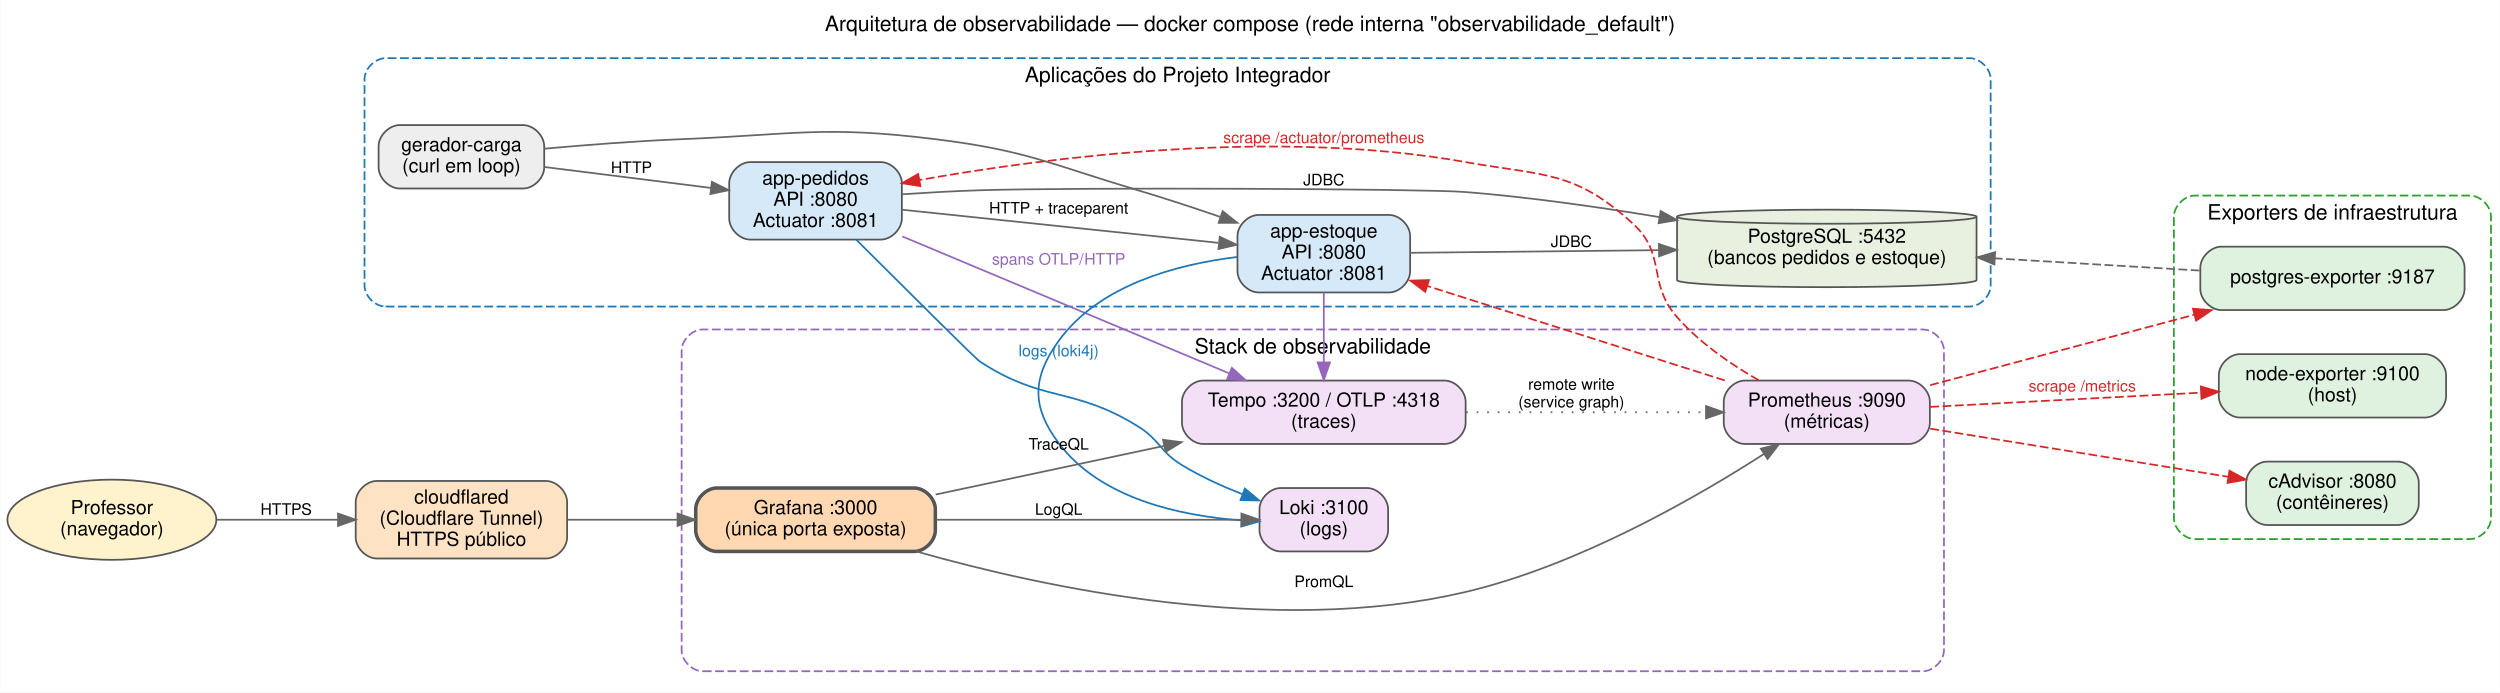
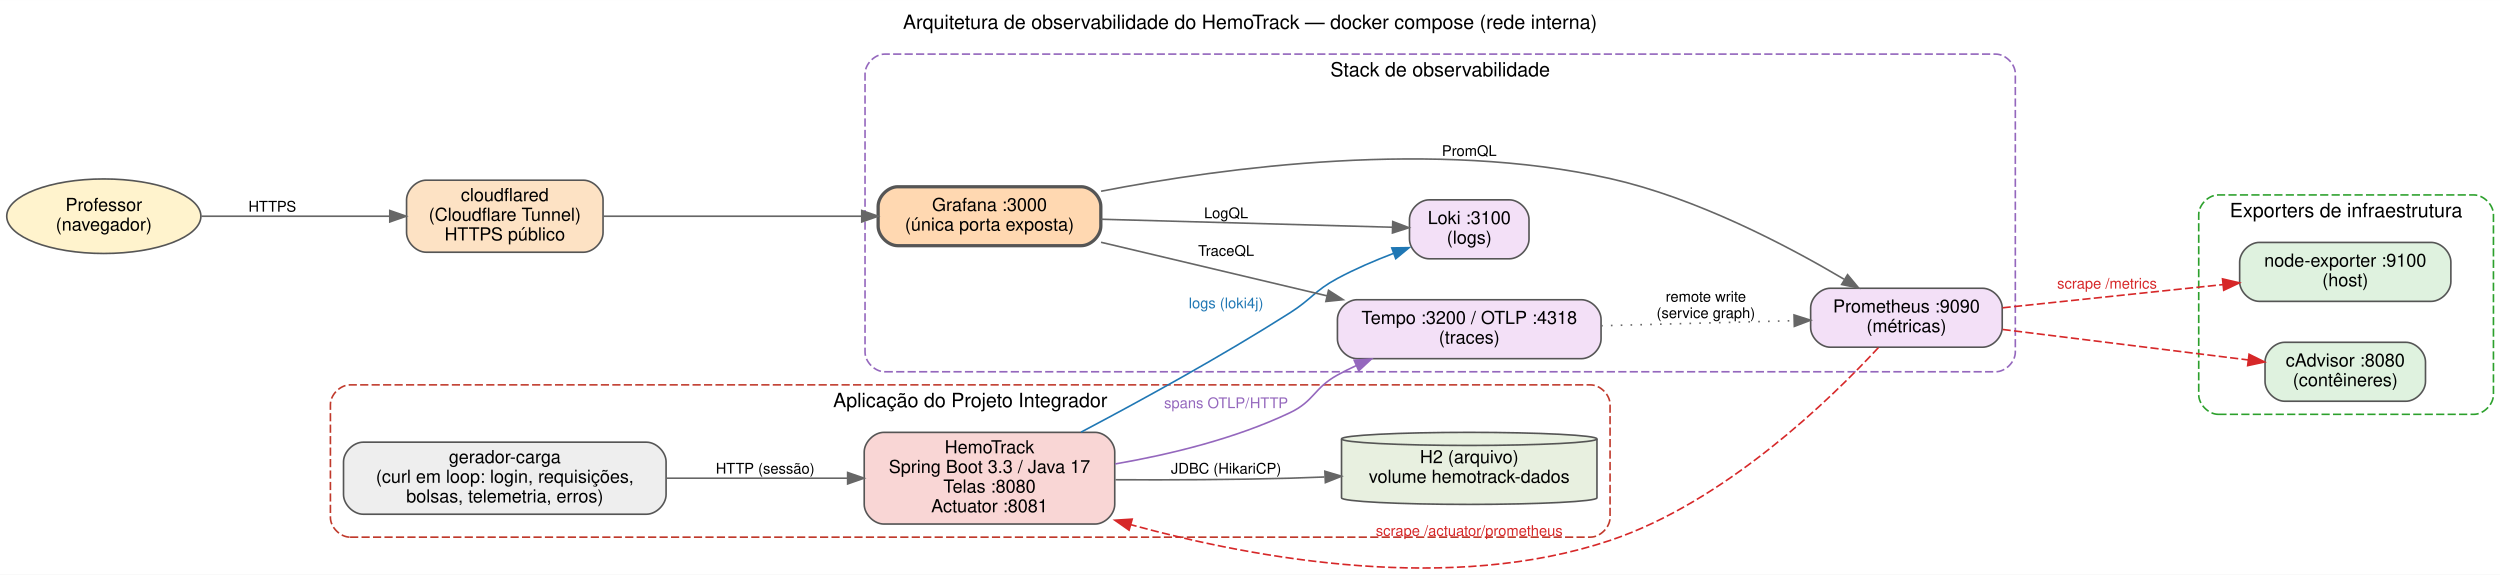
- <svg xmlns="http://www.w3.org/2000/svg" width="1419pt" height="393pt" viewBox="0.00 0.00 1418.79 393.00">
-   <g id="graph0" class="graph" transform="scale(1 1) rotate(0) translate(4 389)">
-     <polygon fill="white" stroke="transparent" points="-4,4 -4,-389 1414.79,-389 1414.79,4 -4,4" />
-     <text text-anchor="middle" x="705.4" y="-371.4" font-family="Helvetica,sans-Serif" font-size="12.00">Arquitetura de observabilidade — docker compose (rede interna "observabilidade_default")</text>
+ <svg xmlns="http://www.w3.org/2000/svg" width="1527pt" height="351pt" viewBox="0.00 0.00 1526.79 350.86">
+   <g id="graph0" class="graph" transform="scale(1 1) rotate(0) translate(4 346.86)">
+     <polygon fill="white" stroke="transparent" points="-4,4 -4,-346.86 1522.79,-346.86 1522.79,4 -4,4" />
+     <text text-anchor="middle" x="759.4" y="-329.26" font-family="Helvetica,sans-Serif" font-size="12.00">Arquitetura de observabilidade do HemoTrack — docker compose (rede interna)</text>
    <g id="clust1" class="cluster">
-       <path fill="white" stroke="#1f77b4" stroke-dasharray="5,2" d="M214.79,-215C214.79,-215 1113.79,-215 1113.79,-215 1119.79,-215 1125.79,-221 1125.79,-227 1125.79,-227 1125.79,-344 1125.79,-344 1125.79,-350 1119.79,-356 1113.79,-356 1113.79,-356 214.79,-356 214.79,-356 208.79,-356 202.79,-350 202.79,-344 202.79,-344 202.79,-227 202.79,-227 202.79,-221 208.79,-215 214.79,-215" />
-       <text text-anchor="middle" x="664.29" y="-342.4" font-family="Helvetica,sans-Serif" font-size="12.00">Aplicações do Projeto Integrador</text>
+       <path fill="white" stroke="#c0392b" stroke-dasharray="5,2" d="M209.79,-18.86C209.79,-18.86 967.29,-18.86 967.29,-18.86 973.29,-18.86 979.29,-24.86 979.29,-30.86 979.29,-30.86 979.29,-99.86 979.29,-99.86 979.29,-105.86 973.29,-111.86 967.29,-111.86 967.29,-111.86 209.79,-111.86 209.79,-111.86 203.79,-111.86 197.79,-105.86 197.79,-99.86 197.79,-99.86 197.79,-30.86 197.79,-30.86 197.79,-24.86 203.79,-18.86 209.79,-18.86" />
+       <text text-anchor="middle" x="588.54" y="-98.26" font-family="Helvetica,sans-Serif" font-size="12.00">Aplicação do Projeto Integrador</text>
    </g>
    <g id="clust2" class="cluster">
-       <path fill="white" stroke="#2ca02c" stroke-dasharray="5,2" d="M1241.79,-83C1241.79,-83 1397.79,-83 1397.79,-83 1403.79,-83 1409.79,-89 1409.79,-95 1409.79,-95 1409.79,-266 1409.79,-266 1409.79,-272 1403.79,-278 1397.79,-278 1397.79,-278 1241.79,-278 1241.79,-278 1235.79,-278 1229.79,-272 1229.79,-266 1229.79,-266 1229.79,-95 1229.79,-95 1229.79,-89 1235.79,-83 1241.79,-83" />
-       <text text-anchor="middle" x="1319.79" y="-264.4" font-family="Helvetica,sans-Serif" font-size="12.00">Exporters de infraestrutura</text>
+       <path fill="white" stroke="#2ca02c" stroke-dasharray="5,2" d="M1350.79,-93.86C1350.79,-93.86 1506.79,-93.86 1506.79,-93.86 1512.79,-93.86 1518.79,-99.86 1518.79,-105.86 1518.79,-105.86 1518.79,-215.86 1518.79,-215.86 1518.79,-221.86 1512.79,-227.86 1506.79,-227.86 1506.79,-227.86 1350.79,-227.86 1350.79,-227.86 1344.79,-227.86 1338.79,-221.86 1338.79,-215.86 1338.79,-215.86 1338.79,-105.86 1338.79,-105.86 1338.79,-99.86 1344.79,-93.86 1350.79,-93.86" />
+       <text text-anchor="middle" x="1428.79" y="-214.26" font-family="Helvetica,sans-Serif" font-size="12.00">Exporters de infraestrutura</text>
    </g>
    <g id="clust3" class="cluster">
-       <path fill="white" stroke="#9467bd" stroke-dasharray="5,2" d="M394.79,-8C394.79,-8 1087.29,-8 1087.29,-8 1093.29,-8 1099.29,-14 1099.29,-20 1099.29,-20 1099.29,-190 1099.29,-190 1099.29,-196 1093.29,-202 1087.29,-202 1087.29,-202 394.79,-202 394.79,-202 388.79,-202 382.79,-196 382.79,-190 382.79,-190 382.79,-20 382.79,-20 382.79,-14 388.79,-8 394.79,-8" />
-       <text text-anchor="middle" x="741.04" y="-188.4" font-family="Helvetica,sans-Serif" font-size="12.00">Stack de observabilidade</text>
+       <path fill="white" stroke="#9467bd" stroke-dasharray="5,2" d="M536.29,-119.86C536.29,-119.86 1214.79,-119.86 1214.79,-119.86 1220.79,-119.86 1226.79,-125.86 1226.79,-131.86 1226.79,-131.86 1226.79,-301.86 1226.79,-301.86 1226.79,-307.86 1220.79,-313.86 1214.79,-313.86 1214.79,-313.86 536.29,-313.86 536.29,-313.86 530.29,-313.86 524.29,-307.86 524.29,-301.86 524.29,-301.86 524.29,-131.86 524.29,-131.86 524.29,-125.86 530.29,-119.86 536.29,-119.86" />
+       <text text-anchor="middle" x="875.54" y="-300.26" font-family="Helvetica,sans-Serif" font-size="12.00">Stack de observabilidade</text>
    </g>
    <g id="node1" class="node">
-       <ellipse fill="#fff3cd" stroke="#555555" cx="59.4" cy="-94" rx="59.29" ry="22.76" />
-       <text text-anchor="middle" x="59.4" y="-97.2" font-family="Helvetica,sans-Serif" font-size="11.00">Professor</text>
-       <text text-anchor="middle" x="59.4" y="-85.2" font-family="Helvetica,sans-Serif" font-size="11.00">(navegador)</text>
+       <ellipse fill="#fff3cd" stroke="#555555" cx="59.4" cy="-214.86" rx="59.29" ry="22.76" />
+       <text text-anchor="middle" x="59.4" y="-218.06" font-family="Helvetica,sans-Serif" font-size="11.00">Professor</text>
+       <text text-anchor="middle" x="59.4" y="-206.06" font-family="Helvetica,sans-Serif" font-size="11.00">(navegador)</text>
    </g>
    <g id="node2" class="node">
-       <path fill="#fde2c4" stroke="#555555" d="M305.79,-116C305.79,-116 209.79,-116 209.79,-116 203.79,-116 197.79,-110 197.79,-104 197.79,-104 197.79,-84 197.79,-84 197.79,-78 203.79,-72 209.79,-72 209.79,-72 305.79,-72 305.79,-72 311.79,-72 317.79,-78 317.79,-84 317.79,-84 317.79,-104 317.79,-104 317.79,-110 311.79,-116 305.79,-116" />
-       <text text-anchor="middle" x="257.79" y="-103.2" font-family="Helvetica,sans-Serif" font-size="11.00">cloudflared</text>
-       <text text-anchor="middle" x="257.79" y="-91.2" font-family="Helvetica,sans-Serif" font-size="11.00">(Cloudflare Tunnel)</text>
-       <text text-anchor="middle" x="257.79" y="-79.2" font-family="Helvetica,sans-Serif" font-size="11.00">HTTPS público</text>
+       <path fill="#fde2c4" stroke="#555555" d="M352.29,-236.86C352.29,-236.86 256.29,-236.86 256.29,-236.86 250.29,-236.86 244.29,-230.86 244.29,-224.86 244.29,-224.86 244.29,-204.86 244.29,-204.86 244.29,-198.86 250.29,-192.86 256.29,-192.86 256.29,-192.86 352.29,-192.86 352.29,-192.86 358.29,-192.86 364.29,-198.86 364.29,-204.86 364.29,-204.86 364.29,-224.86 364.29,-224.86 364.29,-230.86 358.29,-236.86 352.29,-236.86" />
+       <text text-anchor="middle" x="304.29" y="-224.06" font-family="Helvetica,sans-Serif" font-size="11.00">cloudflared</text>
+       <text text-anchor="middle" x="304.29" y="-212.06" font-family="Helvetica,sans-Serif" font-size="11.00">(Cloudflare Tunnel)</text>
+       <text text-anchor="middle" x="304.29" y="-200.06" font-family="Helvetica,sans-Serif" font-size="11.00">HTTPS público</text>
    </g>
    <g id="edge1" class="edge">
-       <path fill="none" stroke="#666666" d="M119.06,-94C140.62,-94 165.24,-94 187.64,-94" />
-       <polygon fill="#666666" stroke="#666666" points="187.76,-97.5 197.76,-94 187.76,-90.5 187.76,-97.5" />
-       <text text-anchor="middle" x="158.29" y="-96.8" font-family="Helvetica,sans-Serif" font-size="9.00">HTTPS</text>
+       <path fill="none" stroke="#666666" d="M118.89,-214.86C153.53,-214.86 197.62,-214.86 234.01,-214.86" />
+       <polygon fill="#666666" stroke="#666666" points="234.05,-218.36 244.05,-214.86 234.05,-211.36 234.05,-218.36" />
+       <text text-anchor="middle" x="162.29" y="-217.66" font-family="Helvetica,sans-Serif" font-size="9.00">HTTPS</text>
    </g>
-     <g id="node13" class="node">
-       <path fill="#ffd8b1" stroke="#555555" stroke-width="2" d="M514.79,-112C514.79,-112 402.79,-112 402.79,-112 396.79,-112 390.79,-106 390.79,-100 390.79,-100 390.79,-88 390.79,-88 390.79,-82 396.79,-76 402.79,-76 402.79,-76 514.79,-76 514.79,-76 520.79,-76 526.79,-82 526.79,-88 526.79,-88 526.79,-100 526.79,-100 526.79,-106 520.79,-112 514.79,-112" />
-       <text text-anchor="middle" x="458.79" y="-97.2" font-family="Helvetica,sans-Serif" font-size="11.00">Grafana :3000</text>
-       <text text-anchor="middle" x="458.79" y="-85.2" font-family="Helvetica,sans-Serif" font-size="11.00">(única porta exposta)</text>
+     <g id="node11" class="node">
+       <path fill="#ffd8b1" stroke="#555555" stroke-width="2" d="M656.29,-232.86C656.29,-232.86 544.29,-232.86 544.29,-232.86 538.29,-232.86 532.29,-226.86 532.29,-220.86 532.29,-220.86 532.29,-208.86 532.29,-208.86 532.29,-202.86 538.29,-196.86 544.29,-196.86 544.29,-196.86 656.29,-196.86 656.29,-196.86 662.29,-196.86 668.29,-202.86 668.29,-208.86 668.29,-208.86 668.29,-220.86 668.29,-220.86 668.29,-226.86 662.29,-232.86 656.29,-232.86" />
+       <text text-anchor="middle" x="600.29" y="-218.06" font-family="Helvetica,sans-Serif" font-size="11.00">Grafana :3000</text>
+       <text text-anchor="middle" x="600.29" y="-206.06" font-family="Helvetica,sans-Serif" font-size="11.00">(única porta exposta)</text>
    </g>
    <g id="edge2" class="edge">
-       <path fill="none" stroke="#666666" d="M317.96,-94C337.55,-94 359.66,-94 380.41,-94" />
-       <polygon fill="#666666" stroke="#666666" points="380.47,-97.5 390.47,-94 380.47,-90.5 380.47,-97.5" />
+       <path fill="none" stroke="#666666" d="M364.44,-214.86C409.76,-214.86 472.67,-214.86 521.98,-214.86" />
+       <polygon fill="#666666" stroke="#666666" points="522.29,-218.36 532.29,-214.86 522.29,-211.36 522.29,-218.36" />
    </g>
    <g id="node3" class="node">
-       <path fill="#eeeeee" stroke="#555555" d="M292.79,-318C292.79,-318 222.79,-318 222.79,-318 216.79,-318 210.79,-312 210.79,-306 210.79,-306 210.79,-294 210.79,-294 210.79,-288 216.79,-282 222.79,-282 222.79,-282 292.79,-282 292.79,-282 298.79,-282 304.79,-288 304.79,-294 304.79,-294 304.79,-306 304.79,-306 304.79,-312 298.79,-318 292.79,-318" />
-       <text text-anchor="middle" x="257.79" y="-303.2" font-family="Helvetica,sans-Serif" font-size="11.00">gerador-carga</text>
-       <text text-anchor="middle" x="257.79" y="-291.2" font-family="Helvetica,sans-Serif" font-size="11.00">(curl em loop)</text>
+       <path fill="#eeeeee" stroke="#555555" d="M390.79,-76.86C390.79,-76.86 217.79,-76.86 217.79,-76.86 211.79,-76.86 205.79,-70.86 205.79,-64.86 205.79,-64.86 205.79,-44.86 205.79,-44.86 205.79,-38.86 211.79,-32.86 217.79,-32.86 217.79,-32.86 390.79,-32.86 390.79,-32.86 396.79,-32.86 402.79,-38.86 402.79,-44.86 402.79,-44.86 402.79,-64.86 402.79,-64.86 402.79,-70.86 396.79,-76.86 390.79,-76.86" />
+       <text text-anchor="middle" x="304.29" y="-64.06" font-family="Helvetica,sans-Serif" font-size="11.00">gerador-carga</text>
+       <text text-anchor="middle" x="304.29" y="-52.06" font-family="Helvetica,sans-Serif" font-size="11.00">(curl em loop: login, requisições,</text>
+       <text text-anchor="middle" x="304.29" y="-40.06" font-family="Helvetica,sans-Serif" font-size="11.00">bolsas, telemetria, erros)</text>
    </g>
    <g id="node4" class="node">
-       <path fill="#d6e9f8" stroke="#555555" d="M495.79,-297C495.79,-297 421.79,-297 421.79,-297 415.79,-297 409.79,-291 409.79,-285 409.79,-285 409.79,-265 409.79,-265 409.79,-259 415.79,-253 421.79,-253 421.79,-253 495.79,-253 495.79,-253 501.79,-253 507.79,-259 507.79,-265 507.79,-265 507.79,-285 507.79,-285 507.79,-291 501.79,-297 495.79,-297" />
-       <text text-anchor="middle" x="458.79" y="-284.2" font-family="Helvetica,sans-Serif" font-size="11.00">app-pedidos</text>
-       <text text-anchor="middle" x="458.79" y="-272.2" font-family="Helvetica,sans-Serif" font-size="11.00">API :8080</text>
-       <text text-anchor="middle" x="458.79" y="-260.2" font-family="Helvetica,sans-Serif" font-size="11.00">Actuator :8081</text>
+       <path fill="#f9d6d5" stroke="#555555" d="M664.79,-82.86C664.79,-82.86 535.79,-82.86 535.79,-82.86 529.79,-82.86 523.79,-76.86 523.79,-70.86 523.79,-70.86 523.79,-38.86 523.79,-38.86 523.79,-32.86 529.79,-26.86 535.79,-26.86 535.79,-26.86 664.79,-26.86 664.79,-26.86 670.79,-26.86 676.79,-32.86 676.79,-38.86 676.79,-38.86 676.79,-70.86 676.79,-70.86 676.79,-76.86 670.79,-82.86 664.79,-82.86" />
+       <text text-anchor="middle" x="600.29" y="-70.06" font-family="Helvetica,sans-Serif" font-size="11.00">HemoTrack</text>
+       <text text-anchor="middle" x="600.29" y="-58.06" font-family="Helvetica,sans-Serif" font-size="11.00">Spring Boot 3.3 / Java 17</text>
+       <text text-anchor="middle" x="600.29" y="-46.06" font-family="Helvetica,sans-Serif" font-size="11.00">Telas :8080</text>
+       <text text-anchor="middle" x="600.29" y="-34.06" font-family="Helvetica,sans-Serif" font-size="11.00">Actuator :8081</text>
    </g>
    <g id="edge3" class="edge">
-       <path fill="none" stroke="#666666" d="M304.95,-294.2C333.11,-290.66 369.37,-286.11 399.5,-282.32" />
-       <polygon fill="#666666" stroke="#666666" points="399.98,-285.79 409.46,-281.07 399.1,-278.85 399.98,-285.79" />
-       <text text-anchor="middle" x="354.29" y="-290.8" font-family="Helvetica,sans-Serif" font-size="9.00">HTTP</text>
+       <path fill="none" stroke="#666666" d="M403.19,-54.86C438.92,-54.86 479.02,-54.86 513.6,-54.86" />
+       <polygon fill="#666666" stroke="#666666" points="513.67,-58.36 523.67,-54.86 513.67,-51.36 513.67,-58.36" />
+       <text text-anchor="middle" x="463.29" y="-57.66" font-family="Helvetica,sans-Serif" font-size="9.00">HTTP (sessão)</text>
    </g>
    <g id="node5" class="node">
-       <path fill="#d6e9f8" stroke="#555555" d="M784.29,-267C784.29,-267 710.29,-267 710.29,-267 704.29,-267 698.29,-261 698.29,-255 698.29,-255 698.29,-235 698.29,-235 698.29,-229 704.29,-223 710.29,-223 710.29,-223 784.29,-223 784.29,-223 790.29,-223 796.29,-229 796.29,-235 796.29,-235 796.29,-255 796.29,-255 796.29,-261 790.29,-267 784.29,-267" />
-       <text text-anchor="middle" x="747.29" y="-254.2" font-family="Helvetica,sans-Serif" font-size="11.00">app-estoque</text>
-       <text text-anchor="middle" x="747.29" y="-242.2" font-family="Helvetica,sans-Serif" font-size="11.00">API :8080</text>
-       <text text-anchor="middle" x="747.29" y="-230.2" font-family="Helvetica,sans-Serif" font-size="11.00">Actuator :8081</text>
+       <path fill="#e8f0e0" stroke="#555555" d="M971.29,-78.86C971.29,-81.07 936.33,-82.86 893.29,-82.86 850.25,-82.86 815.29,-81.07 815.29,-78.86 815.29,-78.86 815.29,-42.86 815.29,-42.86 815.29,-40.65 850.25,-38.86 893.29,-38.86 936.33,-38.86 971.29,-40.65 971.29,-42.86 971.29,-42.86 971.29,-78.86 971.29,-78.86" />
+       <path fill="none" stroke="#555555" d="M971.29,-78.86C971.29,-76.65 936.33,-74.86 893.29,-74.86 850.25,-74.86 815.29,-76.65 815.29,-78.86" />
+       <text text-anchor="middle" x="893.29" y="-64.06" font-family="Helvetica,sans-Serif" font-size="11.00">H2 (arquivo)</text>
+       <text text-anchor="middle" x="893.29" y="-52.06" font-family="Helvetica,sans-Serif" font-size="11.00">volume hemotrack-dados</text>
    </g>
    <g id="edge4" class="edge">
-       <path fill="none" stroke="#666666" d="M304.97,-304.61C328.27,-306.71 357.01,-308.96 382.79,-310 446.74,-312.57 463.28,-317.88 526.79,-310 579.1,-303.51 591.27,-296.04 641.79,-281 657.03,-276.46 673.35,-271.09 688.46,-265.9" />
-       <polygon fill="#666666" stroke="#666666" points="689.88,-269.11 698.18,-262.53 687.59,-262.5 689.88,-269.11" />
+       <path fill="none" stroke="#666666" d="M677.22,-53.92C710.01,-53.76 748.8,-53.89 783.79,-54.86 790.64,-55.05 797.72,-55.3 804.83,-55.6" />
+       <polygon fill="#666666" stroke="#666666" points="805.11,-59.12 815.26,-56.07 805.43,-52.13 805.11,-59.12" />
+       <text text-anchor="middle" x="744.79" y="-57.66" font-family="Helvetica,sans-Serif" font-size="9.00">JDBC (HikariCP)</text>
+     </g>
+     <g id="node9" class="node">
+       <path fill="#f3e0f7" stroke="#555555" d="M917.79,-224.86C917.79,-224.86 868.79,-224.86 868.79,-224.86 862.79,-224.86 856.79,-218.86 856.79,-212.86 856.79,-212.86 856.79,-200.86 856.79,-200.86 856.79,-194.86 862.79,-188.86 868.79,-188.86 868.79,-188.86 917.79,-188.86 917.79,-188.86 923.79,-188.86 929.79,-194.86 929.79,-200.86 929.79,-200.86 929.79,-212.86 929.79,-212.86 929.79,-218.86 923.79,-224.86 917.79,-224.86" />
+       <text text-anchor="middle" x="893.29" y="-210.06" font-family="Helvetica,sans-Serif" font-size="11.00">Loki :3100</text>
+       <text text-anchor="middle" x="893.29" y="-198.06" font-family="Helvetica,sans-Serif" font-size="11.00">(logs)</text>
+     </g>
+     <g id="edge8" class="edge">
+       <path fill="none" stroke="#1f77b4" d="M656.2,-83C692.96,-102.39 742.08,-129.35 783.79,-155.86 797.22,-164.39 798.78,-169.32 812.79,-176.86 823.55,-182.65 835.67,-187.83 847.14,-192.2" />
+       <polygon fill="#1f77b4" stroke="#1f77b4" points="845.99,-195.5 856.58,-195.66 848.4,-188.93 845.99,-195.5" />
+       <text text-anchor="middle" x="744.79" y="-158.66" font-family="Helvetica,sans-Serif" font-size="9.00" fill="#1f77b4">logs (loki4j)</text>
+     </g>
+     <g id="node10" class="node">
+       <path fill="#f3e0f7" stroke="#555555" d="M961.79,-163.86C961.79,-163.86 824.79,-163.86 824.79,-163.86 818.79,-163.86 812.79,-157.86 812.79,-151.86 812.79,-151.86 812.79,-139.86 812.79,-139.86 812.79,-133.86 818.79,-127.86 824.79,-127.86 824.79,-127.86 961.79,-127.86 961.79,-127.86 967.79,-127.86 973.79,-133.86 973.79,-139.86 973.79,-139.86 973.79,-151.86 973.79,-151.86 973.79,-157.86 967.79,-163.86 961.79,-163.86" />
+       <text text-anchor="middle" x="893.29" y="-149.06" font-family="Helvetica,sans-Serif" font-size="11.00">Tempo :3200 / OTLP :4318</text>
+       <text text-anchor="middle" x="893.29" y="-137.06" font-family="Helvetica,sans-Serif" font-size="11.00">(traces)</text>
+     </g>
+     <g id="edge9" class="edge">
+       <path fill="none" stroke="#9467bd" d="M677.07,-63.57C710.89,-69.42 750.53,-79.07 783.79,-94.86 798.66,-101.91 798.39,-109.91 812.79,-117.86 816.47,-119.89 820.32,-121.81 824.26,-123.63" />
+       <polygon fill="#9467bd" stroke="#9467bd" points="823,-126.91 833.57,-127.69 825.8,-120.49 823,-126.91" />
+       <text text-anchor="middle" x="744.79" y="-97.66" font-family="Helvetica,sans-Serif" font-size="9.00" fill="#9467bd">spans OTLP/HTTP</text>
+     </g>
+     <g id="node6" class="node">
+       <path fill="#dff2df" stroke="#555555" d="M1480.79,-198.86C1480.79,-198.86 1375.79,-198.86 1375.79,-198.86 1369.79,-198.86 1363.79,-192.86 1363.79,-186.86 1363.79,-186.86 1363.79,-174.86 1363.79,-174.86 1363.79,-168.86 1369.79,-162.86 1375.79,-162.86 1375.79,-162.86 1480.79,-162.86 1480.79,-162.86 1486.79,-162.86 1492.79,-168.86 1492.79,-174.86 1492.79,-174.86 1492.79,-186.86 1492.79,-186.86 1492.79,-192.86 1486.79,-198.86 1480.79,-198.86" />
+       <text text-anchor="middle" x="1428.29" y="-184.06" font-family="Helvetica,sans-Serif" font-size="11.00">node-exporter :9100</text>
+       <text text-anchor="middle" x="1428.29" y="-172.06" font-family="Helvetica,sans-Serif" font-size="11.00">(host)</text>
+     </g>
+     <g id="node7" class="node">
+       <path fill="#dff2df" stroke="#555555" d="M1465.29,-137.86C1465.29,-137.86 1391.29,-137.86 1391.29,-137.86 1385.29,-137.86 1379.29,-131.86 1379.29,-125.86 1379.29,-125.86 1379.29,-113.86 1379.29,-113.86 1379.29,-107.86 1385.29,-101.86 1391.29,-101.86 1391.29,-101.86 1465.29,-101.86 1465.29,-101.86 1471.29,-101.86 1477.29,-107.86 1477.29,-113.86 1477.29,-113.86 1477.29,-125.86 1477.29,-125.86 1477.29,-131.86 1471.29,-137.86 1465.29,-137.86" />
+       <text text-anchor="middle" x="1428.29" y="-123.06" font-family="Helvetica,sans-Serif" font-size="11.00">cAdvisor :8080</text>
+       <text text-anchor="middle" x="1428.29" y="-111.06" font-family="Helvetica,sans-Serif" font-size="11.00">(contêineres)</text>
+     </g>
+     <g id="node8" class="node">
+       <path fill="#f3e0f7" stroke="#555555" d="M1206.79,-170.86C1206.79,-170.86 1113.79,-170.86 1113.79,-170.86 1107.79,-170.86 1101.79,-164.86 1101.79,-158.86 1101.79,-158.86 1101.79,-146.86 1101.79,-146.86 1101.79,-140.86 1107.79,-134.86 1113.79,-134.86 1113.79,-134.86 1206.79,-134.86 1206.79,-134.86 1212.79,-134.86 1218.79,-140.86 1218.79,-146.86 1218.79,-146.86 1218.79,-158.86 1218.79,-158.86 1218.79,-164.86 1212.79,-170.86 1206.79,-170.86" />
+       <text text-anchor="middle" x="1160.29" y="-156.06" font-family="Helvetica,sans-Serif" font-size="11.00">Prometheus :9090</text>
+       <text text-anchor="middle" x="1160.29" y="-144.06" font-family="Helvetica,sans-Serif" font-size="11.00">(métricas)</text>
    </g>
    <g id="edge5" class="edge">
-       <path fill="none" stroke="#666666" d="M508.07,-269.94C557.56,-264.76 634.57,-256.7 687.56,-251.15" />
-       <polygon fill="#666666" stroke="#666666" points="688.24,-254.6 697.82,-250.08 687.51,-247.64 688.24,-254.6" />
-       <text text-anchor="middle" x="596.79" y="-267.8" font-family="Helvetica,sans-Serif" font-size="9.00">HTTP + traceparent</text>
-     </g>
-     <g id="node6" class="node">
-       <path fill="#e8f0e0" stroke="#555555" d="M1117.79,-266C1117.79,-268.21 1079.7,-270 1032.79,-270 985.89,-270 947.79,-268.21 947.79,-266 947.79,-266 947.79,-230 947.79,-230 947.79,-227.79 985.89,-226 1032.79,-226 1079.7,-226 1117.79,-227.79 1117.79,-230 1117.79,-230 1117.79,-266 1117.79,-266" />
-       <path fill="none" stroke="#555555" d="M1117.79,-266C1117.79,-263.79 1079.7,-262 1032.79,-262 985.89,-262 947.79,-263.79 947.79,-266" />
-       <text text-anchor="middle" x="1032.79" y="-251.2" font-family="Helvetica,sans-Serif" font-size="11.00">PostgreSQL :5432</text>
-       <text text-anchor="middle" x="1032.79" y="-239.2" font-family="Helvetica,sans-Serif" font-size="11.00">(bancos pedidos e estoque)</text>
+       <path fill="none" stroke="#d62728" stroke-dasharray="5,2" d="M1143.18,-134.62C1114.14,-103.3 1049.48,-40.39 979.29,-16.86 882.59,15.57 764.79,-5.05 686.67,-26.45" />
+       <polygon fill="#d62728" stroke="#d62728" points="685.55,-23.13 676.87,-29.2 687.44,-29.87 685.55,-23.13" />
+       <text text-anchor="middle" x="893.29" y="-19.66" font-family="Helvetica,sans-Serif" font-size="9.00" fill="#d62728">scrape /actuator/prometheus</text>
    </g>
    <g id="edge6" class="edge">
-       <path fill="none" stroke="#666666" d="M507.99,-278.74C522.1,-279.67 537.56,-280.54 551.79,-281 603.51,-282.68 803.83,-281.93 827.79,-280 863.89,-277.09 903.27,-271.49 937.72,-265.78" />
-       <polygon fill="#666666" stroke="#666666" points="938.49,-269.2 947.77,-264.09 937.33,-262.3 938.49,-269.2" />
-       <text text-anchor="middle" x="747.29" y="-283.8" font-family="Helvetica,sans-Serif" font-size="9.00">JDBC</text>
-     </g>
-     <g id="node11" class="node">
-       <path fill="#f3e0f7" stroke="#555555" d="M771.79,-112C771.79,-112 722.79,-112 722.79,-112 716.79,-112 710.79,-106 710.79,-100 710.79,-100 710.79,-88 710.79,-88 710.79,-82 716.79,-76 722.79,-76 722.79,-76 771.79,-76 771.79,-76 777.79,-76 783.79,-82 783.79,-88 783.79,-88 783.79,-100 783.79,-100 783.79,-106 777.79,-112 771.79,-112" />
-       <text text-anchor="middle" x="747.29" y="-97.2" font-family="Helvetica,sans-Serif" font-size="11.00">Loki :3100</text>
-       <text text-anchor="middle" x="747.29" y="-85.2" font-family="Helvetica,sans-Serif" font-size="11.00">(logs)</text>
-     </g>
-     <g id="edge14" class="edge">
-       <path fill="none" stroke="#1f77b4" d="M481.9,-252.93C508.47,-226.43 549.77,-185.34 551.79,-184 587.85,-160.12 605.06,-169.82 641.79,-147 654.37,-139.19 654.15,-132.69 666.79,-125 677.37,-118.56 689.52,-113.02 701.08,-108.48" />
-       <polygon fill="#1f77b4" stroke="#1f77b4" points="702.48,-111.7 710.61,-104.91 700.02,-105.14 702.48,-111.7" />
-       <text text-anchor="middle" x="596.79" y="-186.8" font-family="Helvetica,sans-Serif" font-size="9.00" fill="#1f77b4">logs (loki4j)</text>
-     </g>
-     <g id="node12" class="node">
-       <path fill="#f3e0f7" stroke="#555555" d="M815.79,-173C815.79,-173 678.79,-173 678.79,-173 672.79,-173 666.79,-167 666.79,-161 666.79,-161 666.79,-149 666.79,-149 666.79,-143 672.79,-137 678.79,-137 678.79,-137 815.79,-137 815.79,-137 821.79,-137 827.79,-143 827.79,-149 827.79,-149 827.79,-161 827.79,-161 827.79,-167 821.79,-173 815.79,-173" />
-       <text text-anchor="middle" x="747.29" y="-158.2" font-family="Helvetica,sans-Serif" font-size="11.00">Tempo :3200 / OTLP :4318</text>
-       <text text-anchor="middle" x="747.29" y="-146.2" font-family="Helvetica,sans-Serif" font-size="11.00">(traces)</text>
-     </g>
-     <g id="edge16" class="edge">
-       <path fill="none" stroke="#9467bd" d="M508.07,-254.78C559.52,-233.23 640.72,-199.22 693.75,-177.01" />
-       <polygon fill="#9467bd" stroke="#9467bd" points="695.11,-180.23 702.98,-173.14 692.41,-173.78 695.11,-180.23" />
-       <text text-anchor="middle" x="596.79" y="-238.8" font-family="Helvetica,sans-Serif" font-size="9.00" fill="#9467bd">spans OTLP/HTTP</text>
+       <path fill="none" stroke="#d62728" stroke-dasharray="5,2" d="M1219.01,-158.93C1258.48,-163.09 1311.13,-168.63 1353.62,-173.1" />
+       <polygon fill="#d62728" stroke="#d62728" points="1353.32,-176.59 1363.64,-174.16 1354.06,-169.63 1353.32,-176.59" />
+       <text text-anchor="middle" x="1282.79" y="-170.66" font-family="Helvetica,sans-Serif" font-size="9.00" fill="#d62728">scrape /metrics</text>
    </g>
    <g id="edge7" class="edge">
-       <path fill="none" stroke="#666666" d="M796.39,-245.51C834.87,-245.92 890.03,-246.5 937.28,-247" />
-       <polygon fill="#666666" stroke="#666666" points="937.51,-250.5 947.55,-247.11 937.59,-243.5 937.51,-250.5" />
-       <text text-anchor="middle" x="887.79" y="-248.8" font-family="Helvetica,sans-Serif" font-size="9.00">JDBC</text>
-     </g>
-     <g id="edge15" class="edge">
-       <path fill="none" stroke="#1f77b4" d="M697.96,-243.12C663.5,-238.91 619.69,-227.14 596.79,-195.5 581.68,-174.62 581.3,-158.1 596.79,-137.5 620.49,-105.98 665.63,-96.21 700.31,-93.66" />
-       <polygon fill="#1f77b4" stroke="#1f77b4" points="700.92,-97.14 710.71,-93.09 700.53,-90.15 700.92,-97.14" />
-     </g>
-     <g id="edge17" class="edge">
-       <path fill="none" stroke="#9467bd" d="M747.29,-222.87C747.29,-209.7 747.29,-196.53 747.29,-183.35" />
-       <polygon fill="#9467bd" stroke="#9467bd" points="750.79,-183.28 747.29,-173.28 743.79,-183.28 750.79,-183.28" />
-     </g>
-     <g id="node7" class="node">
-       <path fill="#dff2df" stroke="#555555" d="M1372.29,-188C1372.29,-188 1267.29,-188 1267.29,-188 1261.29,-188 1255.29,-182 1255.29,-176 1255.29,-176 1255.29,-164 1255.29,-164 1255.29,-158 1261.29,-152 1267.29,-152 1267.29,-152 1372.29,-152 1372.29,-152 1378.29,-152 1384.29,-158 1384.29,-164 1384.29,-164 1384.29,-176 1384.29,-176 1384.29,-182 1378.29,-188 1372.29,-188" />
-       <text text-anchor="middle" x="1319.79" y="-173.2" font-family="Helvetica,sans-Serif" font-size="11.00">node-exporter :9100</text>
-       <text text-anchor="middle" x="1319.79" y="-161.2" font-family="Helvetica,sans-Serif" font-size="11.00">(host)</text>
-     </g>
-     <g id="node8" class="node">
-       <path fill="#dff2df" stroke="#555555" d="M1356.79,-127C1356.79,-127 1282.79,-127 1282.79,-127 1276.79,-127 1270.79,-121 1270.79,-115 1270.79,-115 1270.79,-103 1270.79,-103 1270.79,-97 1276.79,-91 1282.79,-91 1282.79,-91 1356.79,-91 1356.79,-91 1362.79,-91 1368.79,-97 1368.79,-103 1368.79,-103 1368.79,-115 1368.79,-115 1368.79,-121 1362.79,-127 1356.79,-127" />
-       <text text-anchor="middle" x="1319.79" y="-112.2" font-family="Helvetica,sans-Serif" font-size="11.00">cAdvisor :8080</text>
-       <text text-anchor="middle" x="1319.79" y="-100.2" font-family="Helvetica,sans-Serif" font-size="11.00">(contêineres)</text>
-     </g>
-     <g id="node9" class="node">
-       <path fill="#dff2df" stroke="#555555" d="M1382.79,-249C1382.79,-249 1256.79,-249 1256.79,-249 1250.79,-249 1244.79,-243 1244.79,-237 1244.79,-237 1244.79,-225 1244.79,-225 1244.79,-219 1250.79,-213 1256.79,-213 1256.79,-213 1382.79,-213 1382.79,-213 1388.79,-213 1394.79,-219 1394.79,-225 1394.79,-225 1394.79,-237 1394.79,-237 1394.79,-243 1388.79,-249 1382.79,-249" />
-       <text text-anchor="middle" x="1319.79" y="-228.2" font-family="Helvetica,sans-Serif" font-size="11.00">postgres-exporter :9187</text>
-     </g>
-     <g id="edge8" class="edge">
-       <path fill="none" stroke="#666666" stroke-dasharray="5,2" d="M1244.34,-235.44C1208.82,-237.56 1165.92,-240.12 1128.14,-242.37" />
-       <polygon fill="#666666" stroke="#666666" points="1127.92,-238.88 1118.15,-242.97 1128.34,-245.87 1127.92,-238.88" />
-     </g>
-     <g id="node10" class="node">
-       <path fill="#f3e0f7" stroke="#555555" d="M1079.29,-173C1079.29,-173 986.29,-173 986.29,-173 980.29,-173 974.29,-167 974.29,-161 974.29,-161 974.29,-149 974.29,-149 974.29,-143 980.29,-137 986.29,-137 986.29,-137 1079.29,-137 1079.29,-137 1085.29,-137 1091.29,-143 1091.29,-149 1091.29,-149 1091.29,-161 1091.29,-161 1091.29,-167 1085.29,-173 1079.29,-173" />
-       <text text-anchor="middle" x="1032.79" y="-158.2" font-family="Helvetica,sans-Serif" font-size="11.00">Prometheus :9090</text>
-       <text text-anchor="middle" x="1032.79" y="-146.2" font-family="Helvetica,sans-Serif" font-size="11.00">(métricas)</text>
-     </g>
-     <g id="edge9" class="edge">
-       <path fill="none" stroke="#d62728" stroke-dasharray="5,2" d="M994.11,-173.18C978.28,-182.24 960.6,-194.4 947.79,-209 930.62,-228.58 942,-244.41 922.79,-262 889.61,-292.39 872.09,-289.1 827.79,-297 719.47,-316.32 590.68,-299.77 517.76,-286.81" />
-       <polygon fill="#d62728" stroke="#d62728" points="518.31,-283.36 507.85,-285.01 517.06,-290.24 518.31,-283.36" />
-       <text text-anchor="middle" x="747.29" y="-307.8" font-family="Helvetica,sans-Serif" font-size="9.00" fill="#d62728">scrape /actuator/prometheus</text>
+       <path fill="none" stroke="#d62728" stroke-dasharray="5,2" d="M1219.01,-145.7C1263.38,-140.19 1324.42,-132.62 1368.95,-127.1" />
+       <polygon fill="#d62728" stroke="#d62728" points="1369.54,-130.55 1379.03,-125.85 1368.68,-123.6 1369.54,-130.55" />
    </g>
    <g id="edge10" class="edge">
-       <path fill="none" stroke="#d62728" stroke-dasharray="5,2" d="M974.91,-173.06C925.83,-188.64 855.26,-211.04 805.95,-226.7" />
-       <polygon fill="#d62728" stroke="#d62728" points="804.86,-223.37 796.39,-229.73 806.98,-230.04 804.86,-223.37" />
+       <path fill="none" stroke="#666666" stroke-dasharray="1,5" d="M973.8,-147.96C1011.27,-148.95 1055.5,-150.12 1091.37,-151.06" />
+       <polygon fill="#666666" stroke="#666666" points="1091.65,-154.57 1101.74,-151.34 1091.83,-147.57 1091.65,-154.57" />
+       <text text-anchor="middle" x="1037.79" y="-162.66" font-family="Helvetica,sans-Serif" font-size="9.00">remote write</text>
+       <text text-anchor="middle" x="1037.79" y="-152.66" font-family="Helvetica,sans-Serif" font-size="9.00">(service graph)</text>
    </g>
    <g id="edge11" class="edge">
-       <path fill="none" stroke="#d62728" stroke-dasharray="5,2" d="M1091.47,-158.04C1135.81,-160.37 1197.38,-163.61 1245.26,-166.13" />
-       <polygon fill="#d62728" stroke="#d62728" points="1245.09,-169.63 1255.26,-166.66 1245.45,-162.64 1245.09,-169.63" />
-       <text text-anchor="middle" x="1177.79" y="-166.8" font-family="Helvetica,sans-Serif" font-size="9.00" fill="#d62728">scrape /metrics</text>
+       <path fill="none" stroke="#666666" d="M668.43,-230.11C744.71,-244.88 872.48,-261.81 979.29,-237.86 1031.76,-226.09 1086.95,-197.23 1122.16,-176.4" />
+       <polygon fill="#666666" stroke="#666666" points="1124.34,-179.17 1131.11,-171.02 1120.73,-173.17 1124.34,-179.17" />
+       <text text-anchor="middle" x="893.29" y="-251.66" font-family="Helvetica,sans-Serif" font-size="9.00">PromQL</text>
    </g>
    <g id="edge12" class="edge">
-       <path fill="none" stroke="#d62728" stroke-dasharray="5,2" d="M1091.47,-145.69C1140.77,-137.73 1211.37,-126.34 1260.77,-118.36" />
-       <polygon fill="#d62728" stroke="#d62728" points="1261.35,-121.82 1270.67,-116.77 1260.24,-114.91 1261.35,-121.82" />
+       <path fill="none" stroke="#666666" d="M668.42,-213.01C723,-211.51 798.54,-209.44 846.41,-208.12" />
+       <polygon fill="#666666" stroke="#666666" points="846.58,-211.62 856.48,-207.84 846.39,-204.62 846.58,-211.62" />
+       <text text-anchor="middle" x="744.79" y="-213.66" font-family="Helvetica,sans-Serif" font-size="9.00">LogQL</text>
    </g>
    <g id="edge13" class="edge">
-       <path fill="none" stroke="#d62728" stroke-dasharray="5,2" d="M1091.47,-170.38C1134.59,-181.88 1194.02,-197.73 1241.29,-210.33" />
-       <polygon fill="#d62728" stroke="#d62728" points="1240.62,-213.78 1251.19,-212.97 1242.42,-207.01 1240.62,-213.78" />
-     </g>
-     <g id="edge18" class="edge">
-       <path fill="none" stroke="#666666" stroke-dasharray="1,5" d="M828.02,-155C870.9,-155 923.21,-155 964.09,-155" />
-       <polygon fill="#666666" stroke="#666666" points="964.23,-158.5 974.23,-155 964.23,-151.5 964.23,-158.5" />
-       <text text-anchor="middle" x="887.79" y="-167.8" font-family="Helvetica,sans-Serif" font-size="9.00">remote write</text>
-       <text text-anchor="middle" x="887.79" y="-157.8" font-family="Helvetica,sans-Serif" font-size="9.00">(service graph)</text>
-     </g>
-     <g id="edge19" class="edge">
-       <path fill="none" stroke="#666666" d="M516,-75.99C588.8,-55.32 719.24,-27.37 827.79,-53 891.57,-68.05 958.14,-106.27 997.24,-131.41" />
-       <polygon fill="#666666" stroke="#666666" points="995.33,-134.35 1005.62,-136.87 999.16,-128.48 995.33,-134.35" />
-       <text text-anchor="middle" x="747.29" y="-55.8" font-family="Helvetica,sans-Serif" font-size="9.00">PromQL</text>
-     </g>
-     <g id="edge20" class="edge">
-       <path fill="none" stroke="#666666" d="M526.97,-94C580.32,-94 653.51,-94 700.36,-94" />
-       <polygon fill="#666666" stroke="#666666" points="700.52,-97.5 710.52,-94 700.52,-90.5 700.52,-97.5" />
-       <text text-anchor="middle" x="596.79" y="-96.8" font-family="Helvetica,sans-Serif" font-size="9.00">LogQL</text>
-     </g>
-     <g id="edge21" class="edge">
-       <path fill="none" stroke="#666666" d="M526.97,-108.3C565.63,-116.53 614.71,-126.98 656.63,-135.91" />
-       <polygon fill="#666666" stroke="#666666" points="656.05,-139.37 666.56,-138.02 657.51,-132.52 656.05,-139.37" />
-       <text text-anchor="middle" x="596.79" y="-133.8" font-family="Helvetica,sans-Serif" font-size="9.00">TraceQL</text>
+       <path fill="none" stroke="#666666" d="M668.42,-198.94C709.46,-189.21 762.36,-176.67 806.43,-166.22" />
+       <polygon fill="#666666" stroke="#666666" points="807.35,-169.6 816.27,-163.88 805.73,-162.79 807.35,-169.6" />
+       <text text-anchor="middle" x="744.79" y="-190.66" font-family="Helvetica,sans-Serif" font-size="9.00">TraceQL</text>
    </g>
  </g>
</svg>
